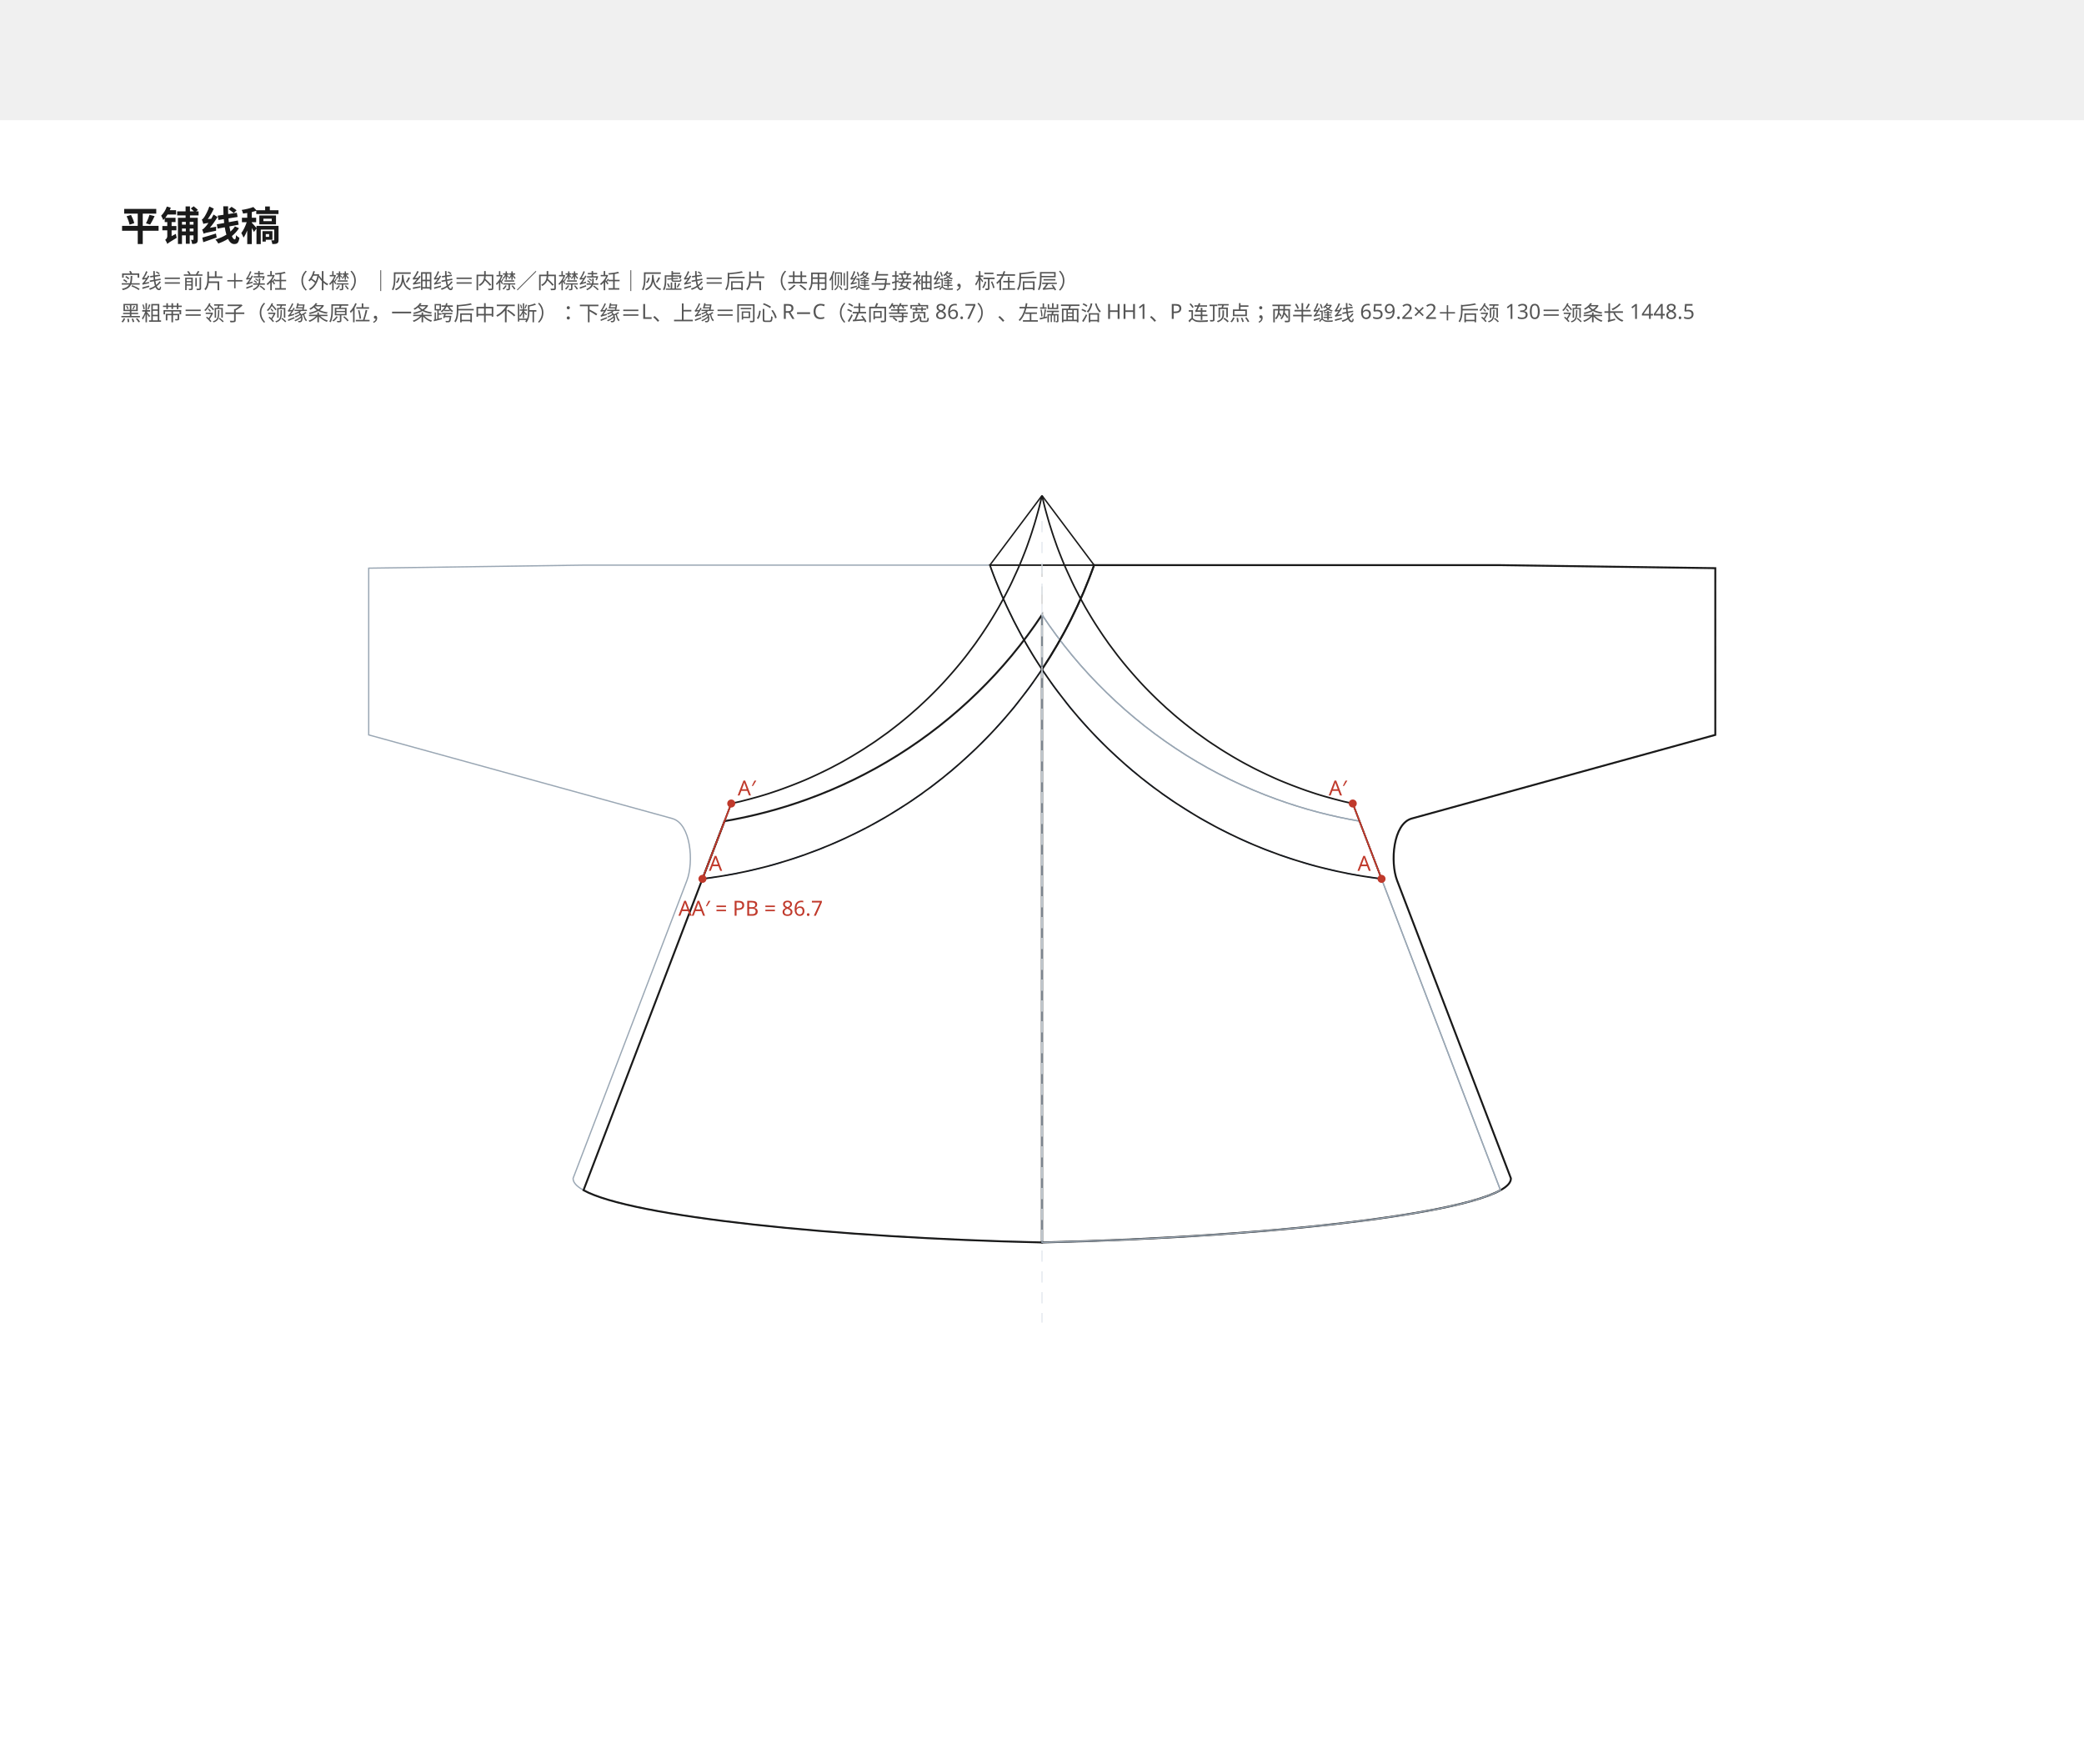
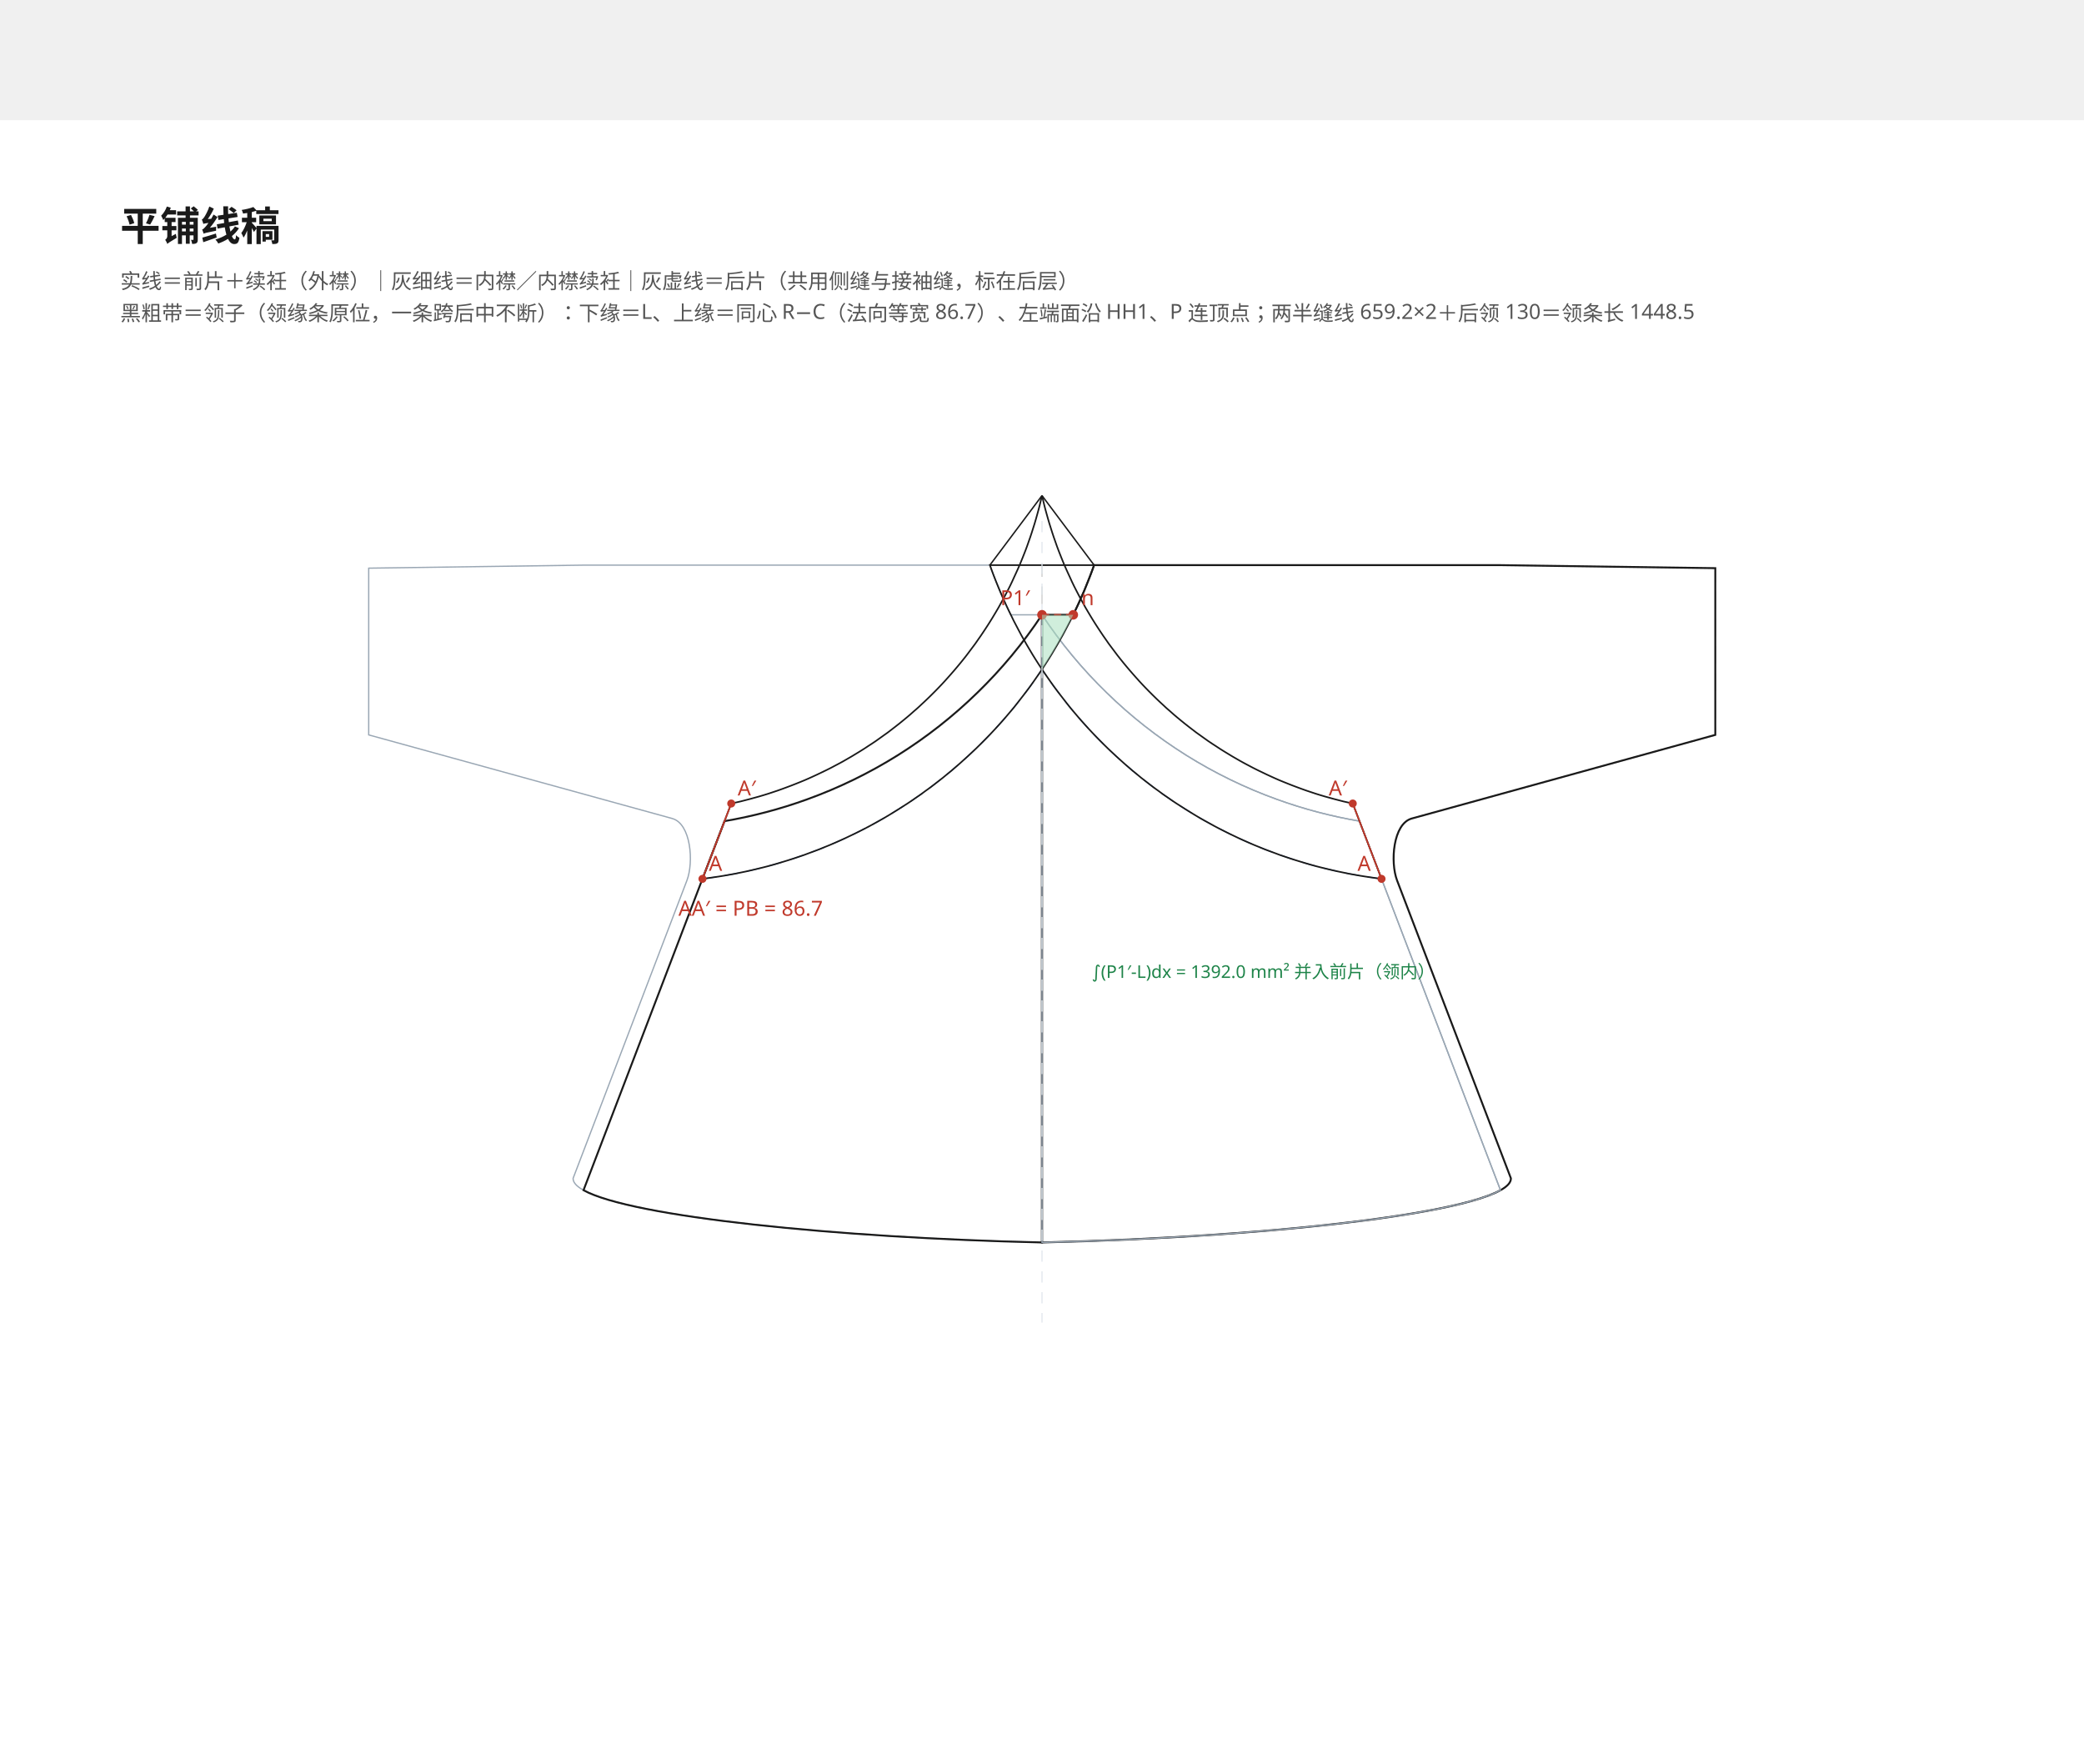
<svg xmlns="http://www.w3.org/2000/svg" width="2600mm" height="2200mm" viewBox="0 -150 2600 2200">
  <rect width="100%" height="100%" fill="#ffffff" />
  <path d="M 1300.0 1400.0 C 1593.2 1393.3 1886.5 1360.0 1885.0 1320.0 L 1743.0 948.4 C 1734.3 925.6 1737.9 877.5 1761.4 871.1 L 2140.0 766.8 L 2140.0 558.8 L 1870.0 555.0 L 1349.0 555.0 L 1300.0 555.0 Z" stroke="#c9c9c9" stroke-width="1.4" fill="none" stroke-dasharray="22 12" />
-   <path d="M 1300.0 685.0 C 1293.3 674.9 1286.9 664.6 1280.8 654.1 C 1274.7 643.5 1268.9 632.9 1263.5 622.0 C 1258.1 611.1 1253.0 600.1 1248.2 588.9 C 1243.5 577.8 1239.1 566.4 1235.0 555.0 L 730.0 555.0 L 460.0 558.8 L 460.0 766.8 L 838.6 871.1 C 862.1 877.5 865.7 925.6 857.0 948.4 L 715.0 1320.0 C 713.5 1360.0 1006.8 1393.3 1300.0 1400.0 Z" stroke="#9aa7b4" stroke-width="1.6" fill="none" />
+   <path d="M 1300.0 617.0 L 1261.0 617.0 C 1258.6 612.0 1256.2 606.9 1253.9 601.8 C 1251.6 596.7 1249.3 591.5 1247.1 586.4 C 1245.0 581.2 1242.9 576.0 1240.9 570.8 C 1238.8 565.5 1236.9 560.3 1235.0 555.0 L 730.0 555.0 L 460.0 558.8 L 460.0 766.8 L 838.6 871.1 C 862.1 877.5 865.7 925.6 857.0 948.4 L 715.0 1320.0 C 713.5 1360.0 1006.8 1393.3 1300.0 1400.0 Z" stroke="#9aa7b4" stroke-width="1.6" fill="none" />
  <path d="M 1696.1 874.4 C 1661.1 868.4 1626.7 859.4 1593.3 847.3 C 1553.6 833.0 1515.6 814.5 1479.8 792.1 C 1444.1 769.7 1410.8 743.6 1380.6 714.1 C 1350.3 684.7 1323.3 652.1 1300.0 617.0 L 1300.0 1400.0 C 1556.2 1394.2 1812.4 1368.0 1872.0 1334.8 L 1696.1 874.4 Z" stroke="#9aa7b4" stroke-width="1.6" fill="none" />
-   <path d="M 1300.0 685.0 C 1306.7 674.9 1313.1 664.6 1319.2 654.1 C 1325.3 643.5 1331.1 632.9 1336.5 622.0 C 1341.9 611.1 1347.0 600.1 1351.8 588.9 C 1356.5 577.8 1360.9 566.4 1365.0 555.0 L 1870.0 555.0 L 2140.0 558.8 L 2140.0 766.8 L 1761.4 871.1 C 1737.9 877.5 1734.3 925.6 1743.0 948.4 L 1885.0 1320.0 C 1886.5 1360.0 1593.2 1393.3 1300.0 1400.0 Z" stroke="#1a1a1a" stroke-width="2.4" fill="none" />
+   <path d="M 1300.0 617.0 L 1339.0 617.0 C 1341.4 612.0 1343.8 606.9 1346.1 601.8 C 1348.4 596.7 1350.7 591.5 1352.9 586.4 C 1355.0 581.2 1357.1 576.0 1359.1 570.8 C 1361.2 565.5 1363.1 560.3 1365.0 555.0 L 1870.0 555.0 L 2140.0 558.8 L 2140.0 766.8 L 1761.4 871.1 C 1737.9 877.5 1734.3 925.6 1743.0 948.4 L 1885.0 1320.0 C 1886.5 1360.0 1593.2 1393.3 1300.0 1400.0 Z" stroke="#1a1a1a" stroke-width="2.4" fill="none" />
  <path d="M 903.9 874.4 C 938.9 868.4 973.3 859.4 1006.7 847.3 C 1046.4 833.0 1084.4 814.5 1120.2 792.1 C 1155.9 769.7 1189.2 743.6 1219.4 714.1 C 1249.7 684.7 1276.7 652.1 1300.0 617.0 L 1300.0 1400.0 C 1043.8 1394.2 787.6 1368.0 728.0 1334.8 L 903.9 874.4 Z" stroke="#1a1a1a" stroke-width="2.4" fill="none" />
  <path d="M 1696.1 874.4 C 1661.1 868.4 1626.7 859.4 1593.3 847.3 C 1553.6 833.0 1515.6 814.5 1479.8 792.1 C 1444.1 769.7 1410.8 743.6 1380.6 714.1 C 1350.3 684.7 1323.3 652.1 1300.0 617.0 L 1300.0 1400.0 C 1556.2 1394.2 1812.4 1368.0 1872.0 1334.8 L 1696.1 874.4 Z" stroke="#9aa7b4" stroke-width="1.6" fill="none" />
  <path d="M 876.4 946.3 L 879.1 946.0 L 890.1 944.5 L 901.1 942.8 L 912.0 940.9 L 922.9 938.8 L 933.8 936.5 L 944.6 934.0 L 955.4 931.3 L 966.1 928.4 L 976.7 925.2 L 987.3 921.9 L 997.9 918.4 L 1008.3 914.7 L 1018.7 910.8 L 1029.1 906.7 L 1039.3 902.4 L 1049.5 898.0 L 1059.5 893.3 L 1069.5 888.4 L 1079.4 883.4 L 1089.2 878.2 L 1098.9 872.8 L 1108.5 867.2 L 1118.0 861.4 L 1127.4 855.5 L 1136.7 849.4 L 1145.8 843.1 L 1154.9 836.6 L 1163.8 830.0 L 1172.6 823.2 L 1181.2 816.3 L 1189.7 809.1 L 1198.1 801.9 L 1206.4 794.4 L 1214.5 786.9 L 1222.5 779.1 L 1230.3 771.3 L 1238.0 763.2 L 1245.5 755.1 L 1252.9 746.8 L 1260.1 738.3 L 1267.2 729.8 L 1274.1 721.1 L 1280.8 712.2 L 1287.4 703.3 L 1293.8 694.2 L 1300.0 685.0" stroke="#4a78c8" stroke-width="1.4" fill="none" stroke-dasharray="18 10" />
  <path d="M 1723.6 946.3 L 1720.9 946.0 L 1709.9 944.5 L 1698.9 942.8 L 1688.0 940.9 L 1677.1 938.8 L 1666.2 936.5 L 1655.4 934.0 L 1644.6 931.3 L 1633.9 928.4 L 1623.3 925.2 L 1612.7 921.9 L 1602.1 918.4 L 1591.7 914.7 L 1581.3 910.8 L 1570.9 906.7 L 1560.7 902.4 L 1550.5 898.0 L 1540.5 893.3 L 1530.5 888.4 L 1520.6 883.4 L 1510.8 878.2 L 1501.1 872.8 L 1491.5 867.2 L 1482.0 861.4 L 1472.6 855.5 L 1463.3 849.4 L 1454.2 843.1 L 1445.1 836.6 L 1436.2 830.0 L 1427.4 823.2 L 1418.8 816.3 L 1410.3 809.1 L 1401.9 801.9 L 1393.6 794.4 L 1385.5 786.9 L 1377.5 779.1 L 1369.7 771.3 L 1362.0 763.2 L 1354.5 755.1 L 1347.1 746.8 L 1339.9 738.3 L 1332.8 729.8 L 1325.9 721.1 L 1319.2 712.2 L 1312.6 703.3 L 1306.2 694.2 L 1300.0 685.0" stroke="#4a78c8" stroke-width="1.4" fill="none" stroke-dasharray="18 10" />
  <path d="M 876.4 946.4 L 883.2 945.5 L 890.0 944.5 L 896.8 943.5 L 903.6 942.4 L 910.4 941.2 L 917.1 940.0 L 923.8 938.6 L 930.6 937.2 L 937.3 935.7 L 944.0 934.1 L 950.6 932.5 L 957.3 930.8 L 963.9 929.0 L 970.5 927.1 L 977.1 925.1 L 983.6 923.1 L 990.2 921.0 L 996.7 918.8 L 1003.2 916.6 L 1009.6 914.2 L 1016.1 911.8 L 1022.5 909.4 L 1028.8 906.8 L 1035.2 904.2 L 1041.5 901.5 L 1047.8 898.7 L 1054.0 895.9 L 1060.3 892.9 L 1066.4 890.0 L 1072.6 886.9 L 1078.7 883.8 L 1084.8 880.6 L 1090.8 877.3 L 1096.8 874.0 L 1102.8 870.6 L 1108.7 867.1 L 1114.6 863.5 L 1120.4 859.9 L 1126.2 856.2 L 1132.0 852.5 L 1137.7 848.7 L 1143.3 844.8 L 1149.0 840.9 L 1154.5 836.8 L 1160.1 832.8 L 1165.6 828.6 L 1171.0 824.4 L 1176.4 820.2 L 1181.7 815.8 L 1187.0 811.5 L 1192.2 807.0 L 1197.4 802.5 L 1202.5 797.9 L 1207.6 793.3 L 1212.6 788.6 L 1217.6 783.9 L 1222.5 779.1 L 1227.4 774.2 L 1232.2 769.3 L 1236.9 764.4 L 1241.6 759.4 L 1246.2 754.3 L 1250.8 749.2 L 1255.3 744.0 L 1259.8 738.7 L 1264.2 733.5 L 1268.5 728.1 L 1272.7 722.7 L 1276.9 717.3 L 1281.1 711.8 L 1285.2 706.3 L 1289.2 700.7 L 1293.1 695.1 L 1297.0 689.5 L 1300.8 683.8 L 1304.6 678.0 L 1308.3 672.2 L 1311.9 666.4 L 1315.4 660.5 L 1318.9 654.6 L 1322.3 648.6 L 1325.7 642.6 L 1328.9 636.6 L 1332.1 630.5 L 1335.3 624.4 L 1338.3 618.2 L 1341.3 612.1 L 1344.3 605.8 L 1347.1 599.6 L 1349.9 593.3 L 1352.6 587.0 L 1355.2 580.7 L 1357.8 574.3 L 1360.3 567.9 L 1362.7 561.5 L 1365.0 555.0 L 1300.0 555.0 L 1235.0 555.0 L 1237.3 561.5 L 1239.7 567.9 L 1242.2 574.3 L 1244.8 580.7 L 1247.4 587.0 L 1250.1 593.3 L 1252.9 599.6 L 1255.7 605.8 L 1258.7 612.1 L 1261.7 618.2 L 1264.7 624.4 L 1267.9 630.5 L 1271.1 636.6 L 1274.3 642.6 L 1277.7 648.6 L 1281.1 654.6 L 1284.6 660.5 L 1288.1 666.4 L 1291.7 672.2 L 1295.4 678.0 L 1299.2 683.8 L 1303.0 689.5 L 1306.9 695.1 L 1310.8 700.7 L 1314.8 706.3 L 1318.9 711.8 L 1323.1 717.3 L 1327.3 722.7 L 1331.5 728.1 L 1335.8 733.5 L 1340.2 738.7 L 1344.7 744.0 L 1349.2 749.2 L 1353.8 754.3 L 1358.4 759.4 L 1363.1 764.4 L 1367.8 769.3 L 1372.6 774.2 L 1377.5 779.1 L 1382.4 783.9 L 1387.4 788.6 L 1392.4 793.3 L 1397.5 797.9 L 1402.6 802.5 L 1407.8 807.0 L 1413.0 811.5 L 1418.3 815.8 L 1423.6 820.2 L 1429.0 824.4 L 1434.4 828.6 L 1439.9 832.8 L 1445.5 836.8 L 1451.0 840.9 L 1456.7 844.8 L 1462.3 848.7 L 1468.0 852.5 L 1473.8 856.2 L 1479.6 859.9 L 1485.4 863.5 L 1491.3 867.1 L 1497.2 870.6 L 1503.2 874.0 L 1509.2 877.3 L 1515.2 880.6 L 1521.3 883.8 L 1527.4 886.9 L 1533.6 890.0 L 1539.7 892.9 L 1546.0 895.9 L 1552.2 898.7 L 1558.5 901.5 L 1564.8 904.2 L 1571.2 906.8 L 1577.5 909.4 L 1583.9 911.8 L 1590.4 914.2 L 1596.8 916.6 L 1603.3 918.8 L 1609.8 921.0 L 1616.4 923.1 L 1622.9 925.1 L 1629.5 927.1 L 1636.1 929.0 L 1642.7 930.8 L 1649.4 932.5 L 1656.0 934.1 L 1662.7 935.7 L 1669.4 937.2 L 1676.2 938.6 L 1682.9 940.0 L 1689.6 941.2 L 1696.4 942.4 L 1703.2 943.5 L 1710.0 944.5 L 1716.8 945.5 L 1723.6 946.4 L 1687.7 852.4 L 1681.8 851.1 L 1676.0 849.8 L 1670.2 848.3 L 1664.4 846.8 L 1658.6 845.2 L 1652.8 843.6 L 1647.1 841.9 L 1641.3 840.1 L 1635.6 838.2 L 1629.9 836.3 L 1624.3 834.3 L 1618.6 832.2 L 1613.0 830.1 L 1607.4 827.9 L 1601.9 825.7 L 1596.3 823.4 L 1590.8 821.0 L 1585.3 818.5 L 1579.9 816.0 L 1574.5 813.4 L 1569.1 810.8 L 1563.7 808.1 L 1558.4 805.3 L 1553.1 802.5 L 1547.8 799.6 L 1542.6 796.6 L 1537.4 793.6 L 1532.3 790.5 L 1527.2 787.4 L 1522.1 784.2 L 1517.1 780.9 L 1512.0 777.6 L 1507.1 774.3 L 1502.2 770.8 L 1497.3 767.3 L 1492.4 763.8 L 1487.7 760.2 L 1482.9 756.5 L 1478.2 752.8 L 1473.5 749.0 L 1468.9 745.2 L 1464.3 741.3 L 1459.8 737.3 L 1455.3 733.4 L 1450.9 729.3 L 1446.5 725.2 L 1442.2 721.1 L 1437.9 716.9 L 1433.6 712.6 L 1429.4 708.3 L 1425.3 704.0 L 1421.2 699.6 L 1417.2 695.1 L 1413.2 690.6 L 1409.3 686.1 L 1405.4 681.5 L 1401.6 676.9 L 1397.8 672.2 L 1394.1 667.5 L 1390.5 662.7 L 1386.9 657.9 L 1383.3 653.1 L 1379.9 648.2 L 1376.4 643.2 L 1373.1 638.3 L 1369.8 633.3 L 1366.5 628.2 L 1363.3 623.1 L 1360.2 618.0 L 1357.1 612.8 L 1354.1 607.7 L 1351.2 602.4 L 1348.3 597.2 L 1345.5 591.9 L 1342.7 586.5 L 1340.0 581.2 L 1337.4 575.8 L 1334.9 570.3 L 1332.4 564.9 L 1329.9 559.4 L 1327.5 553.9 L 1325.2 548.3 L 1323.0 542.8 L 1320.8 537.2 L 1318.7 531.6 L 1316.7 525.9 L 1314.7 520.2 L 1312.8 514.5 L 1311.0 508.8 L 1309.2 503.1 L 1307.5 497.3 L 1305.9 491.6 L 1304.3 485.8 L 1302.8 480.0 L 1301.4 474.1 L 1300.0 468.3 L 1300.0 468.3 L 1298.6 474.1 L 1297.2 480.0 L 1295.7 485.8 L 1294.1 491.6 L 1292.5 497.3 L 1290.8 503.1 L 1289.0 508.8 L 1287.2 514.5 L 1285.3 520.2 L 1283.3 525.9 L 1281.3 531.6 L 1279.2 537.2 L 1277.0 542.8 L 1274.8 548.3 L 1272.5 553.9 L 1270.1 559.4 L 1267.6 564.9 L 1265.1 570.3 L 1262.6 575.8 L 1260.0 581.2 L 1257.3 586.5 L 1254.5 591.9 L 1251.7 597.2 L 1248.8 602.4 L 1245.9 607.7 L 1242.9 612.8 L 1239.8 618.0 L 1236.7 623.1 L 1233.5 628.2 L 1230.2 633.3 L 1226.9 638.3 L 1223.6 643.2 L 1220.1 648.2 L 1216.7 653.1 L 1213.1 657.9 L 1209.5 662.7 L 1205.9 667.5 L 1202.2 672.2 L 1198.4 676.9 L 1194.6 681.5 L 1190.7 686.1 L 1186.8 690.6 L 1182.8 695.1 L 1178.8 699.6 L 1174.7 704.0 L 1170.6 708.3 L 1166.4 712.6 L 1162.1 716.9 L 1157.8 721.1 L 1153.5 725.2 L 1149.1 729.3 L 1144.7 733.4 L 1140.2 737.3 L 1135.7 741.3 L 1131.1 745.2 L 1126.5 749.0 L 1121.8 752.8 L 1117.1 756.5 L 1112.3 760.2 L 1107.6 763.8 L 1102.7 767.3 L 1097.8 770.8 L 1092.9 774.3 L 1088.0 777.6 L 1082.9 780.9 L 1077.9 784.2 L 1072.8 787.4 L 1067.7 790.5 L 1062.6 793.6 L 1057.4 796.6 L 1052.2 799.6 L 1046.9 802.5 L 1041.6 805.3 L 1036.3 808.1 L 1030.9 810.8 L 1025.5 813.4 L 1020.1 816.0 L 1014.7 818.5 L 1009.2 821.0 L 1003.7 823.4 L 998.1 825.7 L 992.6 827.9 L 987.0 830.1 L 981.4 832.2 L 975.7 834.3 L 970.1 836.3 L 964.4 838.2 L 958.7 840.1 L 952.9 841.9 L 947.2 843.6 L 941.4 845.2 L 935.6 846.8 L 929.8 848.3 L 924.0 849.8 L 918.2 851.1 L 912.3 852.4 Z" stroke="#1a1a1a" stroke-width="2.0" fill="none" />
  <path d="M 1365.0 555.0 L 1300.0 468.3" stroke="#1a1a1a" stroke-width="1.8" />
  <path d="M 1235.0 555.0 L 1300.0 468.3" stroke="#1a1a1a" stroke-width="1.8" />
  <path d="M 876.4 946.4 L 912.3 852.4" stroke="#c0392b" stroke-width="2.0" />
  <circle cx="876.4" cy="946.4" r="5" fill="#c0392b" />
  <text x="884.4" y="936.4" font-family="sans-serif" font-size="26" fill="#c0392b">A</text>
  <circle cx="912.3" cy="852.4" r="5" fill="#c0392b" />
  <text x="920.3" y="842.4" font-family="sans-serif" font-size="26" fill="#c0392b">A′</text>
  <path d="M 1723.6 946.4 L 1687.7 852.4" stroke="#c0392b" stroke-width="2.0" />
  <circle cx="1723.6" cy="946.4" r="5" fill="#c0392b" />
  <text x="1693.6" y="936.4" font-family="sans-serif" font-size="26" fill="#c0392b">A</text>
  <circle cx="1687.7" cy="852.4" r="5" fill="#c0392b" />
  <text x="1657.7" y="842.4" font-family="sans-serif" font-size="26" fill="#c0392b">A′</text>
  <text x="846.4" y="992.4" font-family="sans-serif" font-size="26" fill="#c0392b">AA′ = PB = 86.7</text>
  <path d="M 1300.0 500.0 L 1300.0 1500.0" stroke="#e0e6ec" stroke-width="1.4" stroke-dasharray="14 12" />
  <text x="150" y="150" font-family="sans-serif" font-size="50" font-weight="600" fill="#1a1a1a">平铺线稿</text>
  <text x="150" y="210" font-family="sans-serif" font-size="26" fill="#555">实线＝前片＋续衽（外襟）｜灰细线＝内襟／内襟续衽｜灰虚线＝后片（共用侧缝与接袖缝，标在后层）</text>
  <text x="150" y="250" font-family="sans-serif" font-size="26" fill="#555">黑粗带＝领子（领缘条原位，一条跨后中不断）：下缘＝L、上缘＝同心 R−C（法向等宽 86.7）、左端面沿 HH1、P 连顶点；两半缝线 659.2×2＋后领 130＝领条长 1448.5</text>
+   <path d="M 1300.0 617.0 L 1339.0 617.0" stroke="#c0392b" stroke-width="2.2" stroke-dasharray="9 6" />
+   <circle cx="1300.0" cy="617.0" r="6" fill="#c0392b" />
+   <text x="1248.0" y="605.0" font-family="sans-serif" font-size="26" fill="#c0392b">P1′</text>
+   <circle cx="1339.0" cy="617.0" r="6" fill="#c0392b" />
+   <text x="1349.0" y="605.0" font-family="sans-serif" font-size="26" fill="#c0392b">n</text>
+   <path d="M 1300.00 617.00 L 1338.95 617.00 L 1338.95 617.00 L 1338.79 617.33 L 1338.63 617.66 L 1338.47 617.99 L 1338.31 618.33 L 1338.14 618.66 L 1337.98 618.98 L 1337.82 619.31 L 1337.66 619.64 L 1337.49 619.97 L 1337.33 620.30 L 1337.17 620.62 L 1337.01 620.95 L 1336.84 621.28 L 1336.68 621.60 L 1336.52 621.93 L 1336.36 622.25 L 1336.20 622.58 L 1336.03 622.90 L 1335.87 623.22 L 1335.71 623.55 L 1335.55 623.87 L 1335.38 624.19 L 1335.22 624.51 L 1335.06 624.83 L 1334.90 625.15 L 1334.73 625.47 L 1334.57 625.79 L 1334.41 626.11 L 1334.25 626.43 L 1334.09 626.74 L 1333.92 627.06 L 1333.76 627.38 L 1333.60 627.69 L 1333.44 628.01 L 1333.27 628.33 L 1333.11 628.64 L 1332.95 628.95 L 1332.79 629.27 L 1332.62 629.58 L 1332.46 629.90 L 1332.30 630.21 L 1332.14 630.52 L 1331.98 630.83 L 1331.81 631.14 L 1331.65 631.45 L 1331.49 631.76 L 1331.33 632.07 L 1331.16 632.38 L 1331.00 632.69 L 1330.84 633.00 L 1330.68 633.31 L 1330.51 633.62 L 1330.35 633.92 L 1330.19 634.23 L 1330.03 634.54 L 1329.87 634.84 L 1329.70 635.15 L 1329.54 635.45 L 1329.38 635.76 L 1329.22 636.06 L 1329.05 636.37 L 1328.89 636.67 L 1328.73 636.97 L 1328.57 637.28 L 1328.40 637.58 L 1328.24 637.88 L 1328.08 638.18 L 1327.92 638.48 L 1327.76 638.78 L 1327.59 639.08 L 1327.43 639.38 L 1327.27 639.68 L 1327.11 639.98 L 1326.94 640.28 L 1326.78 640.58 L 1326.62 640.88 L 1326.46 641.17 L 1326.29 641.47 L 1326.13 641.77 L 1325.97 642.06 L 1325.81 642.36 L 1325.64 642.65 L 1325.48 642.95 L 1325.32 643.24 L 1325.16 643.54 L 1325.00 643.83 L 1324.83 644.12 L 1324.67 644.42 L 1324.51 644.71 L 1324.35 645.00 L 1324.18 645.29 L 1324.02 645.58 L 1323.86 645.88 L 1323.70 646.17 L 1323.53 646.46 L 1323.37 646.75 L 1323.21 647.04 L 1323.05 647.33 L 1322.89 647.61 L 1322.72 647.90 L 1322.56 648.19 L 1322.40 648.48 L 1322.24 648.76 L 1322.07 649.05 L 1321.91 649.34 L 1321.75 649.62 L 1321.59 649.91 L 1321.42 650.20 L 1321.26 650.48 L 1321.10 650.76 L 1320.94 651.05 L 1320.78 651.33 L 1320.61 651.62 L 1320.45 651.90 L 1320.29 652.18 L 1320.13 652.47 L 1319.96 652.75 L 1319.80 653.03 L 1319.64 653.31 L 1319.48 653.59 L 1319.31 653.87 L 1319.15 654.15 L 1318.99 654.43 L 1318.83 654.71 L 1318.67 654.99 L 1318.50 655.27 L 1318.34 655.55 L 1318.18 655.83 L 1318.02 656.11 L 1317.85 656.38 L 1317.69 656.66 L 1317.53 656.94 L 1317.37 657.21 L 1317.20 657.49 L 1317.04 657.77 L 1316.88 658.04 L 1316.72 658.32 L 1316.56 658.59 L 1316.39 658.87 L 1316.23 659.14 L 1316.07 659.41 L 1315.91 659.69 L 1315.74 659.96 L 1315.58 660.23 L 1315.42 660.51 L 1315.26 660.78 L 1315.09 661.05 L 1314.93 661.32 L 1314.77 661.59 L 1314.61 661.86 L 1314.45 662.13 L 1314.28 662.40 L 1314.12 662.67 L 1313.96 662.94 L 1313.80 663.21 L 1313.63 663.48 L 1313.47 663.75 L 1313.31 664.02 L 1313.15 664.29 L 1312.98 664.55 L 1312.82 664.82 L 1312.66 665.09 L 1312.50 665.35 L 1312.34 665.62 L 1312.17 665.89 L 1312.01 666.15 L 1311.85 666.42 L 1311.69 666.68 L 1311.52 666.95 L 1311.36 667.21 L 1311.20 667.48 L 1311.04 667.74 L 1310.87 668.00 L 1310.71 668.27 L 1310.55 668.53 L 1310.39 668.79 L 1310.23 669.06 L 1310.06 669.32 L 1309.90 669.58 L 1309.74 669.84 L 1309.58 670.10 L 1309.41 670.36 L 1309.25 670.62 L 1309.09 670.88 L 1308.93 671.14 L 1308.76 671.40 L 1308.60 671.66 L 1308.44 671.92 L 1308.28 672.18 L 1308.12 672.44 L 1307.95 672.70 L 1307.79 672.95 L 1307.63 673.21 L 1307.47 673.47 L 1307.30 673.73 L 1307.14 673.98 L 1306.98 674.24 L 1306.82 674.50 L 1306.65 674.75 L 1306.49 675.01 L 1306.33 675.26 L 1306.17 675.52 L 1306.01 675.77 L 1305.84 676.03 L 1305.68 676.28 L 1305.52 676.53 L 1305.36 676.79 L 1305.19 677.04 L 1305.03 677.29 L 1304.87 677.55 L 1304.71 677.80 L 1304.54 678.05 L 1304.38 678.30 L 1304.22 678.55 L 1304.06 678.81 L 1303.90 679.06 L 1303.73 679.31 L 1303.57 679.56 L 1303.41 679.81 L 1303.25 680.06 L 1303.08 680.31 L 1302.92 680.56 L 1302.76 680.81 L 1302.60 681.06 L 1302.43 681.30 L 1302.27 681.55 L 1302.11 681.80 L 1301.95 682.05 L 1301.79 682.30 L 1301.62 682.54 L 1301.46 682.79 L 1301.30 683.04 L 1301.14 683.28 L 1300.97 683.53 L 1300.81 683.77 L 1300.65 684.02 L 1300.49 684.27 L 1300.32 684.51 L 1300.16 684.76 L 1300.00 685.00 Z" fill="#a9dfbf" fill-opacity="0.55" stroke="none" />
+   <text x="1362.0" y="1070.0" font-family="sans-serif" font-size="22" fill="#1e8449">∫(P1′-L)dx = 1392.0 mm² 并入前片（领内）</text>
</svg>
